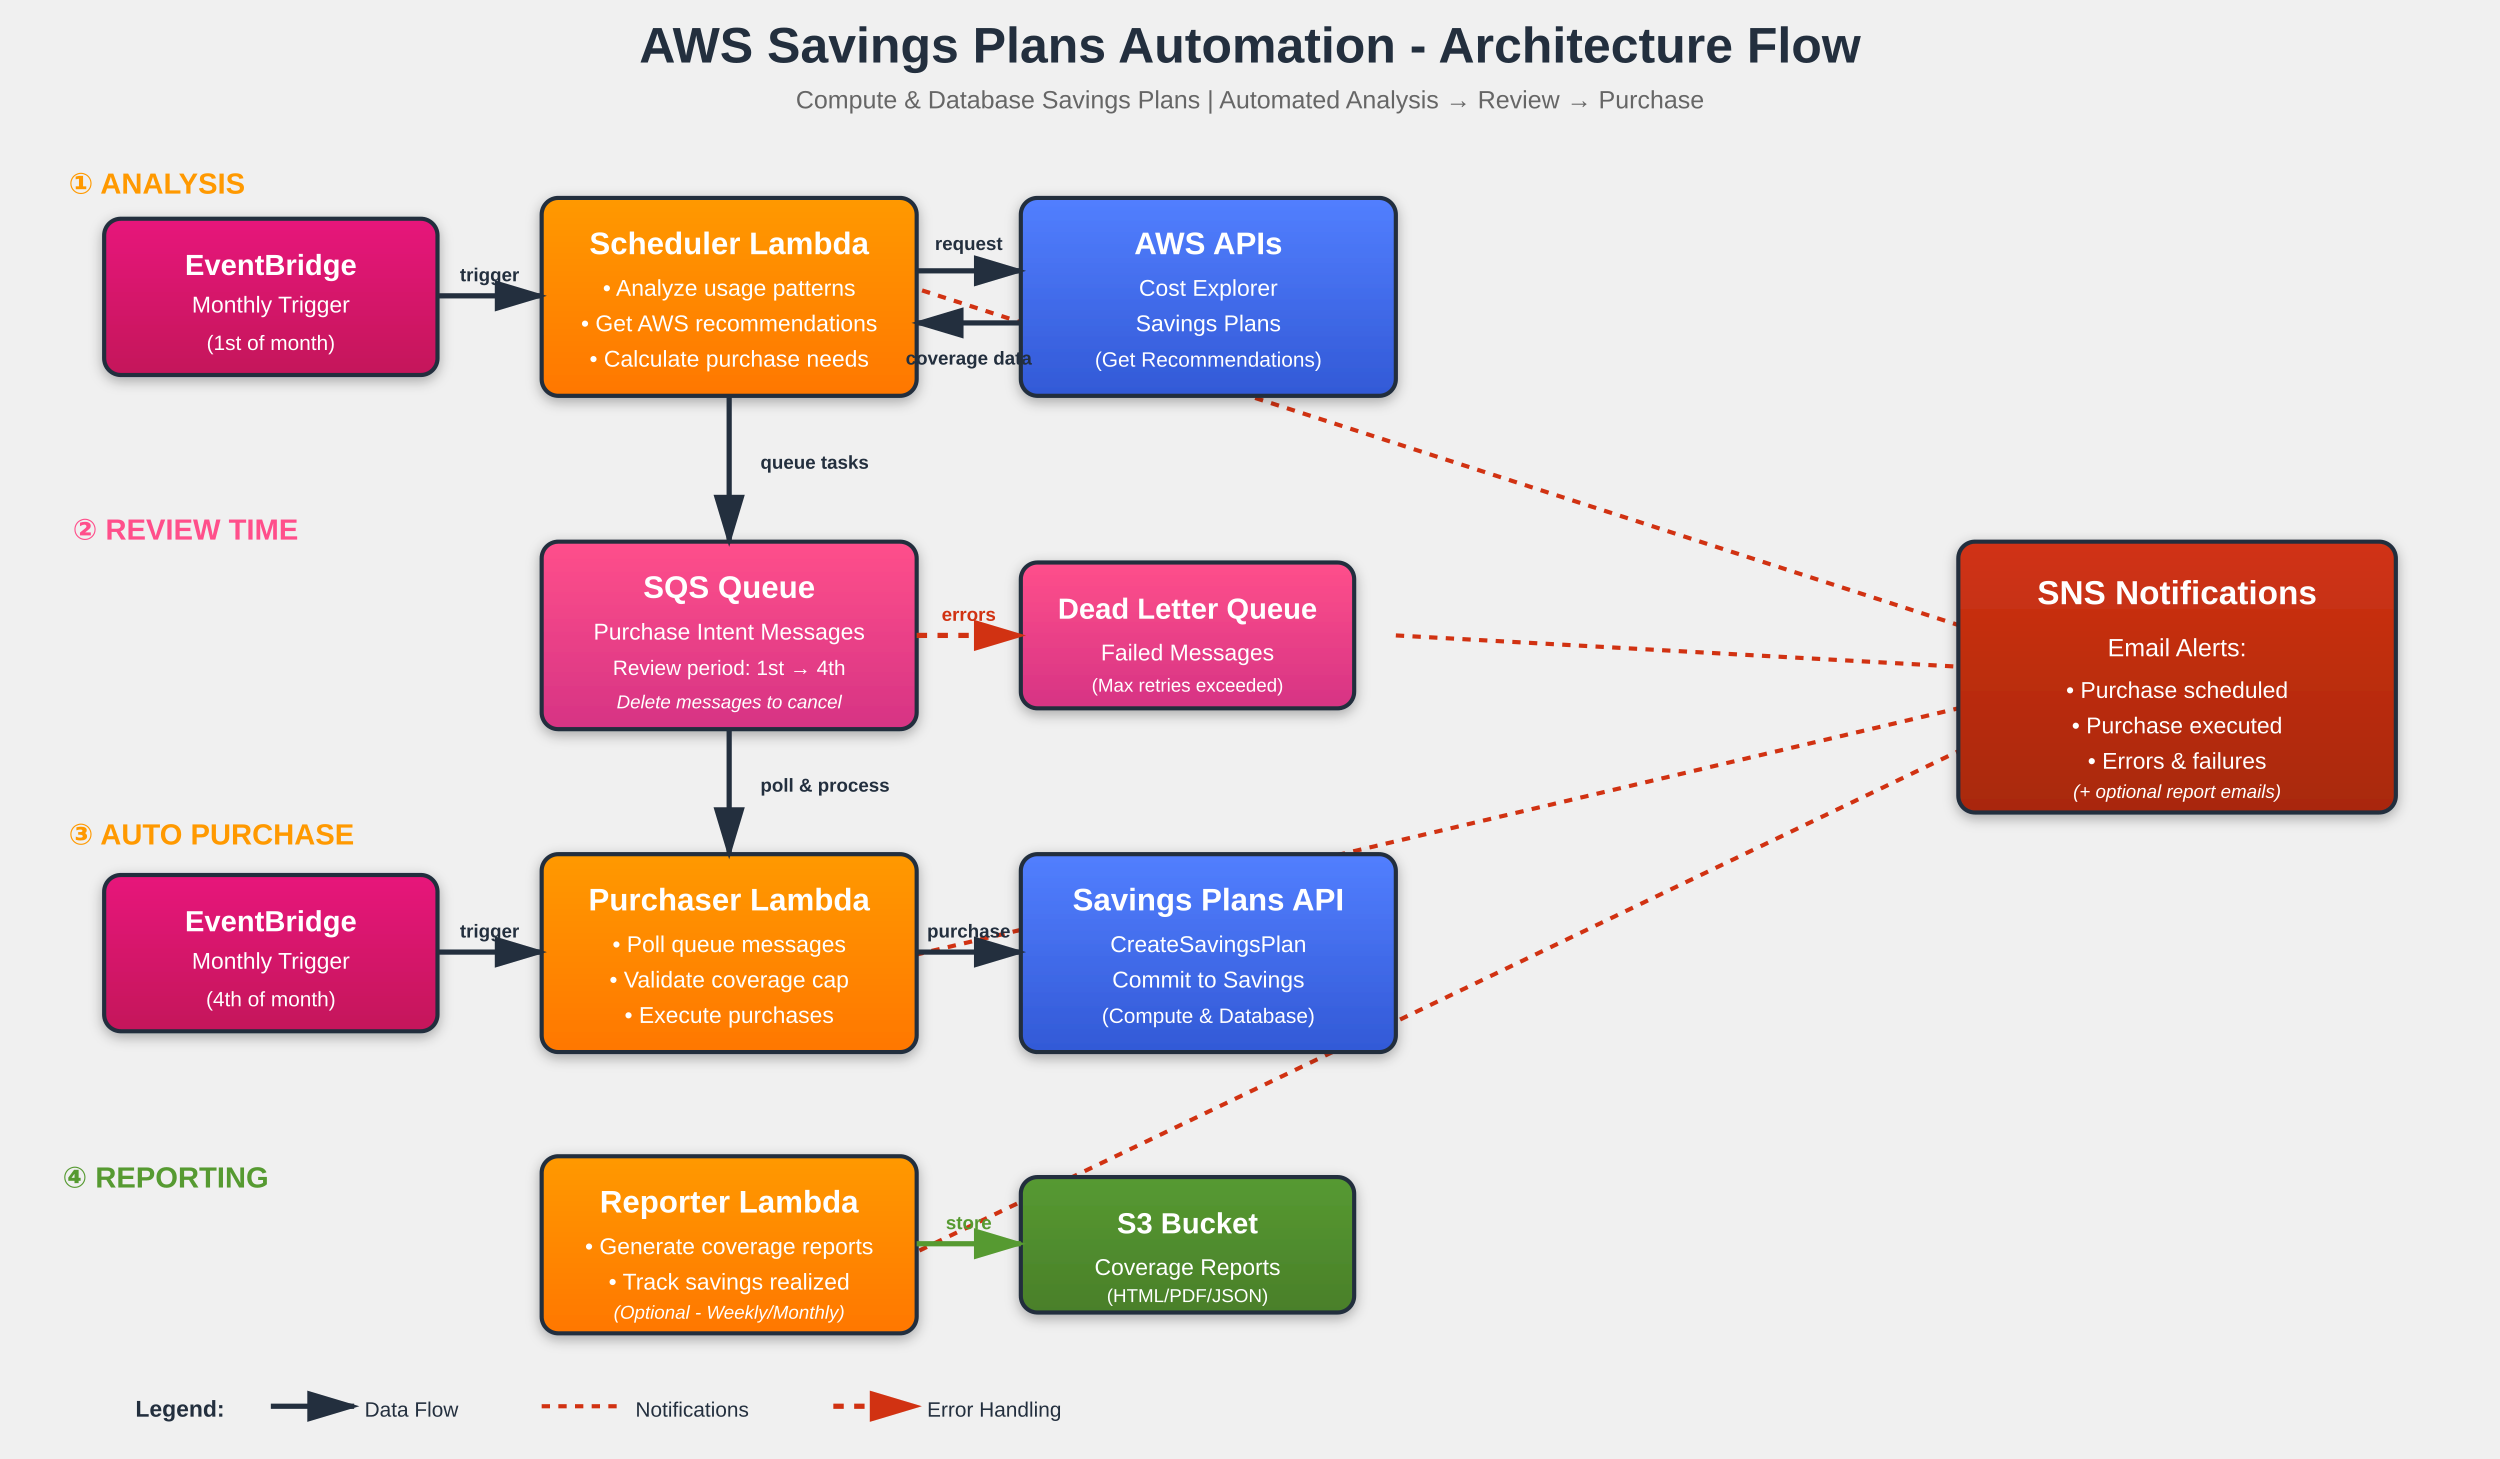
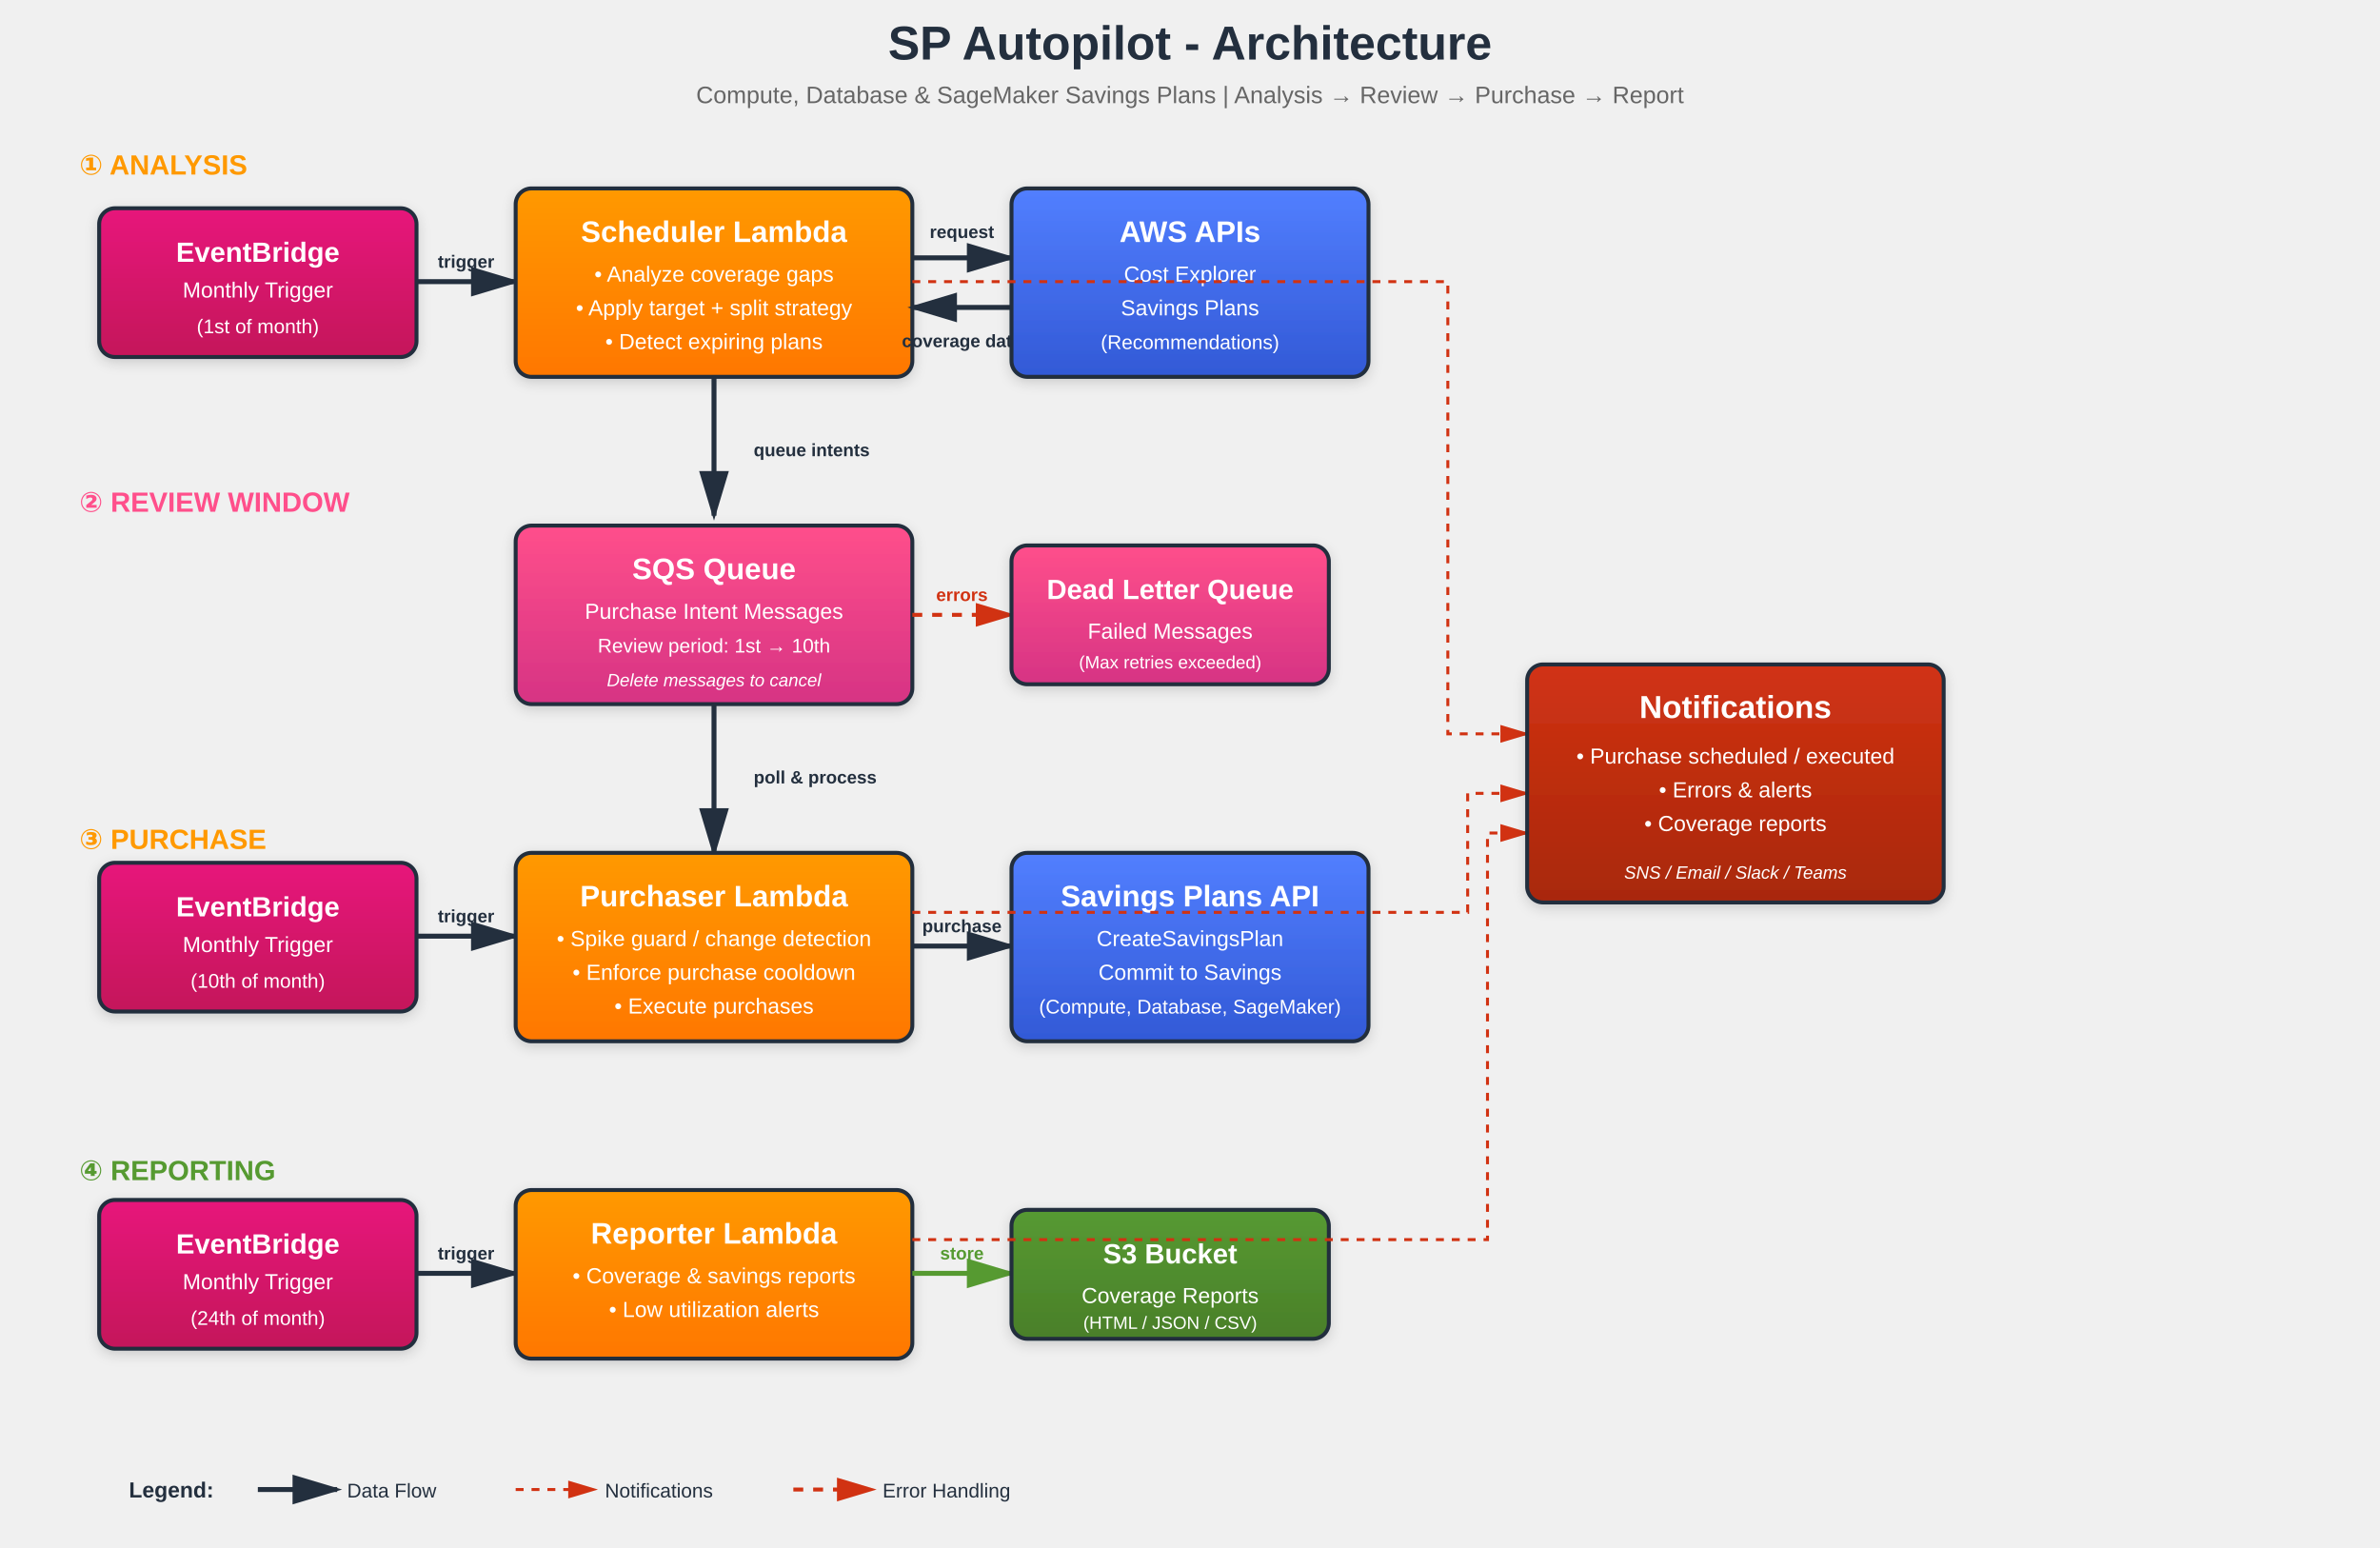
- <svg xmlns="http://www.w3.org/2000/svg" xmlns:ns1="https://boxy-svg.com" width="1200" height="700">
+ <svg xmlns="http://www.w3.org/2000/svg" width="1200" height="780">
  <defs>
    <linearGradient id="lambdaGrad" x1="0%" y1="0%" x2="0%" y2="100%">
      <stop offset="0" style="stop-color:#FF9900;stop-opacity:1" />
      <stop offset="1" style="stop-color:#FF7700;stop-opacity:1" />
    </linearGradient>
    <linearGradient id="sqsGrad" x1="0%" y1="0%" x2="0%" y2="100%">
      <stop offset="0" style="stop-color:#FF4F8B;stop-opacity:1" />
      <stop offset="1" style="stop-color:#D63384;stop-opacity:1" />
    </linearGradient>
    <linearGradient id="eventBridgeGrad" x1="0%" y1="0%" x2="0%" y2="100%">
      <stop offset="0" style="stop-color:#E7157B;stop-opacity:1" />
      <stop offset="1" style="stop-color:#C4135A;stop-opacity:1" />
    </linearGradient>
    <linearGradient id="apiGrad" x1="0%" y1="0%" x2="0%" y2="100%">
      <stop offset="0" style="stop-color:#527FFF;stop-opacity:1" />
      <stop offset="1" style="stop-color:#3259D6;stop-opacity:1" />
    </linearGradient>
    <linearGradient id="snsGrad" x1="0%" y1="0%" x2="0%" y2="100%">
      <stop offset="0" style="stop-color:#D13212;stop-opacity:1" />
      <stop offset="1" style="stop-color:#A82810;stop-opacity:1" />
    </linearGradient>
    <linearGradient id="s3Grad" x1="0%" y1="0%" x2="0%" y2="100%">
      <stop offset="0" style="stop-color:#569A31;stop-opacity:1" />
      <stop offset="1" style="stop-color:#4A7F2A;stop-opacity:1" />
    </linearGradient>
    <filter id="shadow" x="-50%" y="-50%" width="200%" height="200%">
-       <feDropShadow dx="0" dy="2" stdDeviation="3" flood-opacity="0.3" />
+       <feDropShadow dx="0" dy="2" stdDeviation="3" flood-opacity="0.15" />
    </filter>
    <marker id="arrowhead" markerWidth="10" markerHeight="10" refX="9" refY="3" orient="auto">
      <polygon points="0 0, 10 3, 0 6" fill="#232F3E" />
    </marker>
    <marker id="arrowheadRed" markerWidth="10" markerHeight="10" refX="9" refY="3" orient="auto">
      <polygon points="0 0, 10 3, 0 6" fill="#D13212" />
    </marker>
+     <marker id="arrowheadNotif" markerWidth="10" markerHeight="10" refX="9" refY="3" orient="auto">
+       <polygon points="0 0, 10 3, 0 6" fill="#D13212" />
+     </marker>
    <marker id="arrowheadGreen" markerWidth="10" markerHeight="10" refX="9" refY="3" orient="auto">
      <polygon points="0 0, 10 3, 0 6" fill="#569A31" />
    </marker>
-     <ns1:export>
-       <ns1:file format="svg" path="Sans titre.svg" />
-     </ns1:export>
  </defs>
-   <text x="600" y="30" text-anchor="middle" font-family="Arial, sans-serif" font-size="24" font-weight="bold" fill="#232F3E" style="white-space: pre;">
-     AWS Savings Plans Automation - Architecture Flow
-   </text>
-   <text x="600" y="52" text-anchor="middle" font-family="Arial, sans-serif" font-size="12" fill="#666" style="white-space: pre;">
-     Compute &amp; Database Savings Plans | Automated Analysis → Review → Purchase
-   </text>
-   <text x="30" y="90" font-family="Arial, sans-serif" font-size="14" font-weight="bold" fill="#FF9900" style="white-space: pre;" transform="matrix(1, 0, 0, 1, -1.95122, -11.05692)">
-     <tspan x="30" dy="1em">​</tspan>    ① ANALYSIS<tspan x="30" dy="1em">​</tspan>
-   </text>
+   <text x="600" y="30" text-anchor="middle" font-family="Arial, sans-serif" font-size="24" font-weight="bold" fill="#232F3E">SP Autopilot - Architecture</text>
+   <text x="600" y="52" text-anchor="middle" font-family="Arial, sans-serif" font-size="12" fill="#666">Compute, Database &amp; SageMaker Savings Plans | Analysis → Review → Purchase → Report</text>
+   <text x="40" y="88" font-family="Arial, sans-serif" font-size="14" font-weight="bold" fill="#FF9900">① ANALYSIS</text>
  <rect x="50" y="105" width="160" height="75" rx="8" fill="url(#eventBridgeGrad)" stroke="#232F3E" stroke-width="2" filter="url(#shadow)" />
-   <text x="130" y="132" text-anchor="middle" font-family="Arial, sans-serif" font-size="14" font-weight="bold" fill="white" style="white-space: pre;">EventBridge</text>
-   <text x="130" y="150" text-anchor="middle" font-family="Arial, sans-serif" font-size="11" fill="white" style="white-space: pre;">Monthly Trigger</text>
-   <text x="130" y="168" text-anchor="middle" font-family="Arial, sans-serif" font-size="10" fill="white" style="white-space: pre;">(1st of month)</text>
-   <rect x="260" y="95" width="180" height="95" rx="8" fill="url(#lambdaGrad)" stroke="#232F3E" stroke-width="2" filter="url(#shadow)" />
-   <text x="350" y="122" text-anchor="middle" font-family="Arial, sans-serif" font-size="15" font-weight="bold" fill="white" style="white-space: pre;">Scheduler Lambda</text>
-   <text x="350" y="142" text-anchor="middle" font-family="Arial, sans-serif" font-size="11" fill="white" style="white-space: pre;">• Analyze usage patterns</text>
-   <text x="350" y="159" text-anchor="middle" font-family="Arial, sans-serif" font-size="11" fill="white" style="white-space: pre;">• Get AWS recommendations</text>
-   <text x="350" y="176" text-anchor="middle" font-family="Arial, sans-serif" font-size="11" fill="white" style="white-space: pre;">• Calculate purchase needs</text>
+   <text x="130" y="132" text-anchor="middle" font-family="Arial, sans-serif" font-size="14" font-weight="bold" fill="white">EventBridge</text>
+   <text x="130" y="150" text-anchor="middle" font-family="Arial, sans-serif" font-size="11" fill="white">Monthly Trigger</text>
+   <text x="130" y="168" text-anchor="middle" font-family="Arial, sans-serif" font-size="10" fill="white">(1st of month)</text>
  <line x1="210" y1="142" x2="260" y2="142" stroke="#232F3E" stroke-width="2.5" marker-end="url(#arrowhead)" />
-   <text x="235" y="135" text-anchor="middle" font-family="Arial, sans-serif" font-size="9" fill="#232F3E" font-weight="bold" style="white-space: pre;">trigger</text>
-   <line x1="442.602" y1="139.398" x2="940" y2="300" stroke="#D13212" stroke-width="2" stroke-dasharray="4,4" style="" />
-   <rect x="490" y="95" width="180" height="95" rx="8" fill="url(#apiGrad)" stroke="#232F3E" stroke-width="2" filter="url(#shadow)" />
-   <text x="580" y="122" text-anchor="middle" font-family="Arial, sans-serif" font-size="15" font-weight="bold" fill="white" style="white-space: pre;">AWS APIs</text>
-   <text x="580" y="142" text-anchor="middle" font-family="Arial, sans-serif" font-size="11" fill="white" style="white-space: pre;">Cost Explorer</text>
-   <text x="580" y="159" text-anchor="middle" font-family="Arial, sans-serif" font-size="11" fill="white" style="white-space: pre;">Savings Plans</text>
-   <text x="580" y="176" text-anchor="middle" font-family="Arial, sans-serif" font-size="10" fill="white" style="white-space: pre;">(Get Recommendations)</text>
-   <line x1="440" y1="130" x2="490" y2="130" stroke="#232F3E" stroke-width="2.5" marker-end="url(#arrowhead)" />
-   <text x="465" y="120" text-anchor="middle" font-family="Arial, sans-serif" font-size="9" fill="#232F3E" font-weight="bold" style="white-space: pre;">request</text>
-   <line x1="490" y1="155" x2="440" y2="155" stroke="#232F3E" stroke-width="2.5" marker-end="url(#arrowhead)" />
-   <text x="465" y="175" text-anchor="middle" font-family="Arial, sans-serif" font-size="9" fill="#232F3E" font-weight="bold" style="white-space: pre;">coverage data</text>
-   <text x="30" y="245" font-family="Arial, sans-serif" font-size="14" font-weight="bold" fill="#FF4F8B" style="white-space: pre;">
-     <tspan x="30" dy="1em">​</tspan>    ② REVIEW TIME<tspan x="30" dy="1em">​</tspan>
-   </text>
-   <line x1="441.301" y1="600.251" x2="942.602" y2="359.349" stroke="#D13212" stroke-width="2" stroke-dasharray="4,4" style="" />
-   <line x1="439.35" y1="458.301" x2="940" y2="340" stroke="#D13212" stroke-width="2" stroke-dasharray="4,4" style="" />
-   <rect x="260" y="260" width="180" height="90" rx="8" fill="url(#sqsGrad)" stroke="#232F3E" stroke-width="2" filter="url(#shadow)" />
-   <text x="350" y="287" text-anchor="middle" font-family="Arial, sans-serif" font-size="15" font-weight="bold" fill="white" style="white-space: pre;">SQS Queue</text>
-   <text x="350" y="307" text-anchor="middle" font-family="Arial, sans-serif" font-size="11" fill="white" style="white-space: pre;">Purchase Intent Messages</text>
-   <text x="350" y="324" text-anchor="middle" font-family="Arial, sans-serif" font-size="10" fill="white" style="white-space: pre;">Review period: 1st → 4th</text>
-   <text x="350" y="340" text-anchor="middle" font-family="Arial, sans-serif" font-size="9" font-style="italic" fill="white" style="white-space: pre;">Delete messages to cancel</text>
-   <line x1="350" y1="190" x2="350" y2="260" stroke="#232F3E" stroke-width="2.5" marker-end="url(#arrowhead)" />
-   <text x="365" y="225" font-family="Arial, sans-serif" font-size="9" fill="#232F3E" font-weight="bold" style="white-space: pre;">queue tasks</text>
-   <rect x="490" y="270" width="160" height="70" rx="8" fill="url(#sqsGrad)" stroke="#232F3E" stroke-width="2" filter="url(#shadow)" />
-   <text x="570" y="297" text-anchor="middle" font-family="Arial, sans-serif" font-size="14" font-weight="bold" fill="white" style="white-space: pre;">Dead Letter Queue</text>
-   <text x="570" y="317" text-anchor="middle" font-family="Arial, sans-serif" font-size="11" fill="white" style="white-space: pre;">Failed Messages</text>
-   <text x="570" y="332" text-anchor="middle" font-family="Arial, sans-serif" font-size="9" fill="white" style="white-space: pre;">(Max retries exceeded)</text>
-   <line x1="440" y1="305" x2="490" y2="305" stroke="#D13212" stroke-width="2.5" marker-end="url(#arrowheadRed)" stroke-dasharray="5,5" />
-   <text x="465" y="298" text-anchor="middle" font-family="Arial, sans-serif" font-size="9" fill="#D13212" font-weight="bold" style="white-space: pre;">errors</text>
-   <text x="30" y="405" font-family="Arial, sans-serif" font-size="14" font-weight="bold" fill="#FF9900" style="white-space: pre;" transform="matrix(1, 0, 0, 1, -1.95122, -13.65854)">
-     <tspan x="30" dy="1em">​</tspan>    ③ AUTO PURCHASE<tspan x="30" dy="1em">​</tspan>
-   </text>
-   <rect x="50" y="420" width="160" height="75" rx="8" fill="url(#eventBridgeGrad)" stroke="#232F3E" stroke-width="2" filter="url(#shadow)" />
-   <text x="130" y="447" text-anchor="middle" font-family="Arial, sans-serif" font-size="14" font-weight="bold" fill="white" style="white-space: pre;">EventBridge</text>
-   <text x="130" y="465" text-anchor="middle" font-family="Arial, sans-serif" font-size="11" fill="white" style="white-space: pre;">Monthly Trigger</text>
-   <text x="130" y="483" text-anchor="middle" font-family="Arial, sans-serif" font-size="10" fill="white" style="white-space: pre;">(4th of month)</text>
-   <rect x="260" y="410" width="180" height="95" rx="8" fill="url(#lambdaGrad)" stroke="#232F3E" stroke-width="2" filter="url(#shadow)" />
-   <text x="350" y="437" text-anchor="middle" font-family="Arial, sans-serif" font-size="15" font-weight="bold" fill="white" style="white-space: pre;">Purchaser Lambda</text>
-   <text x="350" y="457" text-anchor="middle" font-family="Arial, sans-serif" font-size="11" fill="white" style="white-space: pre;">• Poll queue messages</text>
-   <text x="350" y="474" text-anchor="middle" font-family="Arial, sans-serif" font-size="11" fill="white" style="white-space: pre;">• Validate coverage cap</text>
-   <text x="350" y="491" text-anchor="middle" font-family="Arial, sans-serif" font-size="11" fill="white" style="white-space: pre;">• Execute purchases</text>
-   <line x1="210" y1="457" x2="260" y2="457" stroke="#232F3E" stroke-width="2.5" marker-end="url(#arrowhead)" />
-   <text x="235" y="450" text-anchor="middle" font-family="Arial, sans-serif" font-size="9" fill="#232F3E" font-weight="bold" style="white-space: pre;">trigger</text>
-   <line x1="350" y1="350" x2="350" y2="410" stroke="#232F3E" stroke-width="2.5" marker-end="url(#arrowhead)" />
-   <text x="365" y="380" font-family="Arial, sans-serif" font-size="9" fill="#232F3E" font-weight="bold" style="white-space: pre;">poll &amp; process</text>
-   <rect x="490" y="410" width="180" height="95" rx="8" fill="url(#apiGrad)" stroke="#232F3E" stroke-width="2" filter="url(#shadow)" />
-   <text x="580" y="437" text-anchor="middle" font-family="Arial, sans-serif" font-size="15" font-weight="bold" fill="white" style="white-space: pre;">Savings Plans API</text>
-   <text x="580" y="457" text-anchor="middle" font-family="Arial, sans-serif" font-size="11" fill="white" style="white-space: pre;">CreateSavingsPlan</text>
-   <text x="580" y="474" text-anchor="middle" font-family="Arial, sans-serif" font-size="11" fill="white" style="white-space: pre;">Commit to Savings</text>
-   <text x="580" y="491" text-anchor="middle" font-family="Arial, sans-serif" font-size="10" fill="white" style="white-space: pre;">(Compute &amp; Database)</text>
-   <line x1="440" y1="457" x2="490" y2="457" stroke="#232F3E" stroke-width="2.5" marker-end="url(#arrowhead)" />
-   <text x="465" y="450" text-anchor="middle" font-family="Arial, sans-serif" font-size="9" fill="#232F3E" font-weight="bold" style="white-space: pre;">purchase</text>
-   <text x="30" y="570" font-family="Arial, sans-serif" font-size="14" font-weight="bold" fill="#569A31" style="white-space: pre;">
-     ④ REPORTING
-   </text>
-   <rect x="260" y="555" width="180" height="85" rx="8" fill="url(#lambdaGrad)" stroke="#232F3E" stroke-width="2" filter="url(#shadow)" />
-   <text x="350" y="582" text-anchor="middle" font-family="Arial, sans-serif" font-size="15" font-weight="bold" fill="white" style="white-space: pre;">Reporter Lambda</text>
-   <text x="350" y="602" text-anchor="middle" font-family="Arial, sans-serif" font-size="11" fill="white" style="white-space: pre;">• Generate coverage reports</text>
-   <text x="350" y="619" text-anchor="middle" font-family="Arial, sans-serif" font-size="11" fill="white" style="white-space: pre;">• Track savings realized</text>
-   <text x="350" y="633" text-anchor="middle" font-family="Arial, sans-serif" font-size="9" fill="white" font-style="italic" style="white-space: pre;">(Optional - Weekly/Monthly)</text>
-   <rect x="490" y="565" width="160" height="65" rx="8" fill="url(#s3Grad)" stroke="#232F3E" stroke-width="2" filter="url(#shadow)" />
-   <text x="570" y="592" text-anchor="middle" font-family="Arial, sans-serif" font-size="14" font-weight="bold" fill="white" style="white-space: pre;">S3 Bucket</text>
-   <text x="570" y="612" text-anchor="middle" font-family="Arial, sans-serif" font-size="11" fill="white" style="white-space: pre;">Coverage Reports</text>
-   <text x="570" y="625" text-anchor="middle" font-family="Arial, sans-serif" font-size="9" fill="white" style="white-space: pre;">(HTML/PDF/JSON)</text>
-   <line x1="440" y1="597" x2="490" y2="597" stroke="#569A31" stroke-width="2.5" marker-end="url(#arrowheadGreen)" />
-   <text x="465" y="590" text-anchor="middle" font-family="Arial, sans-serif" font-size="9" fill="#569A31" font-weight="bold" style="white-space: pre;">store</text>
-   <rect x="940" y="260" width="210" height="130" rx="8" fill="url(#snsGrad)" stroke="#232F3E" stroke-width="2" filter="url(#shadow)" />
-   <text x="1045" y="290" text-anchor="middle" font-family="Arial, sans-serif" font-size="16" font-weight="bold" fill="white" style="white-space: pre;">SNS Notifications</text>
-   <text x="1045" y="315" text-anchor="middle" font-family="Arial, sans-serif" font-size="12" fill="white" style="white-space: pre;">Email Alerts:</text>
-   <text x="1045" y="335" text-anchor="middle" font-family="Arial, sans-serif" font-size="11" fill="white" style="white-space: pre;">• Purchase scheduled</text>
-   <text x="1045" y="352" text-anchor="middle" font-family="Arial, sans-serif" font-size="11" fill="white" style="white-space: pre;">• Purchase executed</text>
-   <text x="1045" y="369" text-anchor="middle" font-family="Arial, sans-serif" font-size="11" fill="white" style="white-space: pre;">• Errors &amp; failures</text>
-   <text x="1045" y="383" text-anchor="middle" font-family="Arial, sans-serif" font-size="9" fill="white" font-style="italic" style="white-space: pre;">(+ optional report emails)</text>
-   <line x1="670" y1="305" x2="940" y2="320" stroke="#D13212" stroke-width="2" stroke-dasharray="4,4" />
-   <text x="65" y="680" font-family="Arial, sans-serif" font-size="11" font-weight="bold" fill="#232F3E" style="white-space: pre;">Legend:</text>
-   <line x1="130" y1="675" x2="170" y2="675" stroke="#232F3E" stroke-width="2.5" marker-end="url(#arrowhead)" />
-   <text x="175" y="680" font-family="Arial, sans-serif" font-size="10" fill="#232F3E" style="white-space: pre;">Data Flow</text>
-   <line x1="260" y1="675" x2="300" y2="675" stroke="#D13212" stroke-width="2" stroke-dasharray="4,4" />
-   <text x="305" y="680" font-family="Arial, sans-serif" font-size="10" fill="#232F3E" style="white-space: pre;">Notifications</text>
-   <line x1="400" y1="675" x2="440" y2="675" stroke="#D13212" stroke-width="2.5" stroke-dasharray="5,5" marker-end="url(#arrowheadRed)" />
-   <text x="445" y="680" font-family="Arial, sans-serif" font-size="10" fill="#232F3E" style="white-space: pre;">Error Handling</text>
+   <text x="235" y="135" text-anchor="middle" font-family="Arial, sans-serif" font-size="9" fill="#232F3E" font-weight="bold">trigger</text>
+   <rect x="260" y="95" width="200" height="95" rx="8" fill="url(#lambdaGrad)" stroke="#232F3E" stroke-width="2" filter="url(#shadow)" />
+   <text x="360" y="122" text-anchor="middle" font-family="Arial, sans-serif" font-size="15" font-weight="bold" fill="white">Scheduler Lambda</text>
+   <text x="360" y="142" text-anchor="middle" font-family="Arial, sans-serif" font-size="11" fill="white">• Analyze coverage gaps</text>
+   <text x="360" y="159" text-anchor="middle" font-family="Arial, sans-serif" font-size="11" fill="white">• Apply target + split strategy</text>
+   <text x="360" y="176" text-anchor="middle" font-family="Arial, sans-serif" font-size="11" fill="white">• Detect expiring plans</text>
+   <line x1="460" y1="130" x2="510" y2="130" stroke="#232F3E" stroke-width="2.5" marker-end="url(#arrowhead)" />
+   <text x="485" y="120" text-anchor="middle" font-family="Arial, sans-serif" font-size="9" fill="#232F3E" font-weight="bold">request</text>
+   <line x1="510" y1="155" x2="460" y2="155" stroke="#232F3E" stroke-width="2.5" marker-end="url(#arrowhead)" />
+   <text x="485" y="175" text-anchor="middle" font-family="Arial, sans-serif" font-size="9" fill="#232F3E" font-weight="bold">coverage data</text>
+   <rect x="510" y="95" width="180" height="95" rx="8" fill="url(#apiGrad)" stroke="#232F3E" stroke-width="2" filter="url(#shadow)" />
+   <text x="600" y="122" text-anchor="middle" font-family="Arial, sans-serif" font-size="15" font-weight="bold" fill="white">AWS APIs</text>
+   <text x="600" y="142" text-anchor="middle" font-family="Arial, sans-serif" font-size="11" fill="white">Cost Explorer</text>
+   <text x="600" y="159" text-anchor="middle" font-family="Arial, sans-serif" font-size="11" fill="white">Savings Plans</text>
+   <text x="600" y="176" text-anchor="middle" font-family="Arial, sans-serif" font-size="10" fill="white">(Recommendations)</text>
+   <polyline points="460,142 730,142 730,370 770,370" stroke="#D13212" stroke-width="1.5" stroke-dasharray="4,4" fill="none" marker-end="url(#arrowheadNotif)" />
+   <line x1="360" y1="190" x2="360" y2="260" stroke="#232F3E" stroke-width="2.5" marker-end="url(#arrowhead)" />
+   <text x="380" y="230" font-family="Arial, sans-serif" font-size="9" fill="#232F3E" font-weight="bold">queue intents</text>
+   <text x="40" y="258" font-family="Arial, sans-serif" font-size="14" font-weight="bold" fill="#FF4F8B">② REVIEW WINDOW</text>
+   <rect x="260" y="265" width="200" height="90" rx="8" fill="url(#sqsGrad)" stroke="#232F3E" stroke-width="2" filter="url(#shadow)" />
+   <text x="360" y="292" text-anchor="middle" font-family="Arial, sans-serif" font-size="15" font-weight="bold" fill="white">SQS Queue</text>
+   <text x="360" y="312" text-anchor="middle" font-family="Arial, sans-serif" font-size="11" fill="white">Purchase Intent Messages</text>
+   <text x="360" y="329" text-anchor="middle" font-family="Arial, sans-serif" font-size="10" fill="white">Review period: 1st → 10th</text>
+   <text x="360" y="346" text-anchor="middle" font-family="Arial, sans-serif" font-size="9" font-style="italic" fill="white">Delete messages to cancel</text>
+   <line x1="460" y1="310" x2="510" y2="310" stroke="#D13212" stroke-width="2" marker-end="url(#arrowheadRed)" stroke-dasharray="5,5" />
+   <text x="485" y="303" text-anchor="middle" font-family="Arial, sans-serif" font-size="9" fill="#D13212" font-weight="bold">errors</text>
+   <rect x="510" y="275" width="160" height="70" rx="8" fill="url(#sqsGrad)" stroke="#232F3E" stroke-width="2" filter="url(#shadow)" />
+   <text x="590" y="302" text-anchor="middle" font-family="Arial, sans-serif" font-size="14" font-weight="bold" fill="white">Dead Letter Queue</text>
+   <text x="590" y="322" text-anchor="middle" font-family="Arial, sans-serif" font-size="11" fill="white">Failed Messages</text>
+   <text x="590" y="337" text-anchor="middle" font-family="Arial, sans-serif" font-size="9" fill="white">(Max retries exceeded)</text>
+   <line x1="360" y1="355" x2="360" y2="430" stroke="#232F3E" stroke-width="2.5" marker-end="url(#arrowhead)" />
+   <text x="380" y="395" font-family="Arial, sans-serif" font-size="9" fill="#232F3E" font-weight="bold">poll &amp; process</text>
+   <text x="40" y="428" font-family="Arial, sans-serif" font-size="14" font-weight="bold" fill="#FF9900">③ PURCHASE</text>
+   <rect x="50" y="435" width="160" height="75" rx="8" fill="url(#eventBridgeGrad)" stroke="#232F3E" stroke-width="2" filter="url(#shadow)" />
+   <text x="130" y="462" text-anchor="middle" font-family="Arial, sans-serif" font-size="14" font-weight="bold" fill="white">EventBridge</text>
+   <text x="130" y="480" text-anchor="middle" font-family="Arial, sans-serif" font-size="11" fill="white">Monthly Trigger</text>
+   <text x="130" y="498" text-anchor="middle" font-family="Arial, sans-serif" font-size="10" fill="white">(10th of month)</text>
+   <line x1="210" y1="472" x2="260" y2="472" stroke="#232F3E" stroke-width="2.5" marker-end="url(#arrowhead)" />
+   <text x="235" y="465" text-anchor="middle" font-family="Arial, sans-serif" font-size="9" fill="#232F3E" font-weight="bold">trigger</text>
+   <rect x="260" y="430" width="200" height="95" rx="8" fill="url(#lambdaGrad)" stroke="#232F3E" stroke-width="2" filter="url(#shadow)" />
+   <text x="360" y="457" text-anchor="middle" font-family="Arial, sans-serif" font-size="15" font-weight="bold" fill="white">Purchaser Lambda</text>
+   <text x="360" y="477" text-anchor="middle" font-family="Arial, sans-serif" font-size="11" fill="white">• Spike guard / change detection</text>
+   <text x="360" y="494" text-anchor="middle" font-family="Arial, sans-serif" font-size="11" fill="white">• Enforce purchase cooldown</text>
+   <text x="360" y="511" text-anchor="middle" font-family="Arial, sans-serif" font-size="11" fill="white">• Execute purchases</text>
+   <line x1="460" y1="477" x2="510" y2="477" stroke="#232F3E" stroke-width="2.5" marker-end="url(#arrowhead)" />
+   <text x="485" y="470" text-anchor="middle" font-family="Arial, sans-serif" font-size="9" fill="#232F3E" font-weight="bold">purchase</text>
+   <rect x="510" y="430" width="180" height="95" rx="8" fill="url(#apiGrad)" stroke="#232F3E" stroke-width="2" filter="url(#shadow)" />
+   <text x="600" y="457" text-anchor="middle" font-family="Arial, sans-serif" font-size="15" font-weight="bold" fill="white">Savings Plans API</text>
+   <text x="600" y="477" text-anchor="middle" font-family="Arial, sans-serif" font-size="11" fill="white">CreateSavingsPlan</text>
+   <text x="600" y="494" text-anchor="middle" font-family="Arial, sans-serif" font-size="11" fill="white">Commit to Savings</text>
+   <text x="600" y="511" text-anchor="middle" font-family="Arial, sans-serif" font-size="10" fill="white">(Compute, Database, SageMaker)</text>
+   <polyline points="460,460 740,460 740,400 770,400" stroke="#D13212" stroke-width="1.5" stroke-dasharray="4,4" fill="none" marker-end="url(#arrowheadNotif)" />
+   <text x="40" y="595" font-family="Arial, sans-serif" font-size="14" font-weight="bold" fill="#569A31">④ REPORTING</text>
+   <rect x="50" y="605" width="160" height="75" rx="8" fill="url(#eventBridgeGrad)" stroke="#232F3E" stroke-width="2" filter="url(#shadow)" />
+   <text x="130" y="632" text-anchor="middle" font-family="Arial, sans-serif" font-size="14" font-weight="bold" fill="white">EventBridge</text>
+   <text x="130" y="650" text-anchor="middle" font-family="Arial, sans-serif" font-size="11" fill="white">Monthly Trigger</text>
+   <text x="130" y="668" text-anchor="middle" font-family="Arial, sans-serif" font-size="10" fill="white">(24th of month)</text>
+   <line x1="210" y1="642" x2="260" y2="642" stroke="#232F3E" stroke-width="2.5" marker-end="url(#arrowhead)" />
+   <text x="235" y="635" text-anchor="middle" font-family="Arial, sans-serif" font-size="9" fill="#232F3E" font-weight="bold">trigger</text>
+   <rect x="260" y="600" width="200" height="85" rx="8" fill="url(#lambdaGrad)" stroke="#232F3E" stroke-width="2" filter="url(#shadow)" />
+   <text x="360" y="627" text-anchor="middle" font-family="Arial, sans-serif" font-size="15" font-weight="bold" fill="white">Reporter Lambda</text>
+   <text x="360" y="647" text-anchor="middle" font-family="Arial, sans-serif" font-size="11" fill="white">• Coverage &amp; savings reports</text>
+   <text x="360" y="664" text-anchor="middle" font-family="Arial, sans-serif" font-size="11" fill="white">• Low utilization alerts</text>
+   <line x1="460" y1="642" x2="510" y2="642" stroke="#569A31" stroke-width="2.5" marker-end="url(#arrowheadGreen)" />
+   <text x="485" y="635" text-anchor="middle" font-family="Arial, sans-serif" font-size="9" fill="#569A31" font-weight="bold">store</text>
+   <rect x="510" y="610" width="160" height="65" rx="8" fill="url(#s3Grad)" stroke="#232F3E" stroke-width="2" filter="url(#shadow)" />
+   <text x="590" y="637" text-anchor="middle" font-family="Arial, sans-serif" font-size="14" font-weight="bold" fill="white">S3 Bucket</text>
+   <text x="590" y="657" text-anchor="middle" font-family="Arial, sans-serif" font-size="11" fill="white">Coverage Reports</text>
+   <text x="590" y="670" text-anchor="middle" font-family="Arial, sans-serif" font-size="9" fill="white">(HTML / JSON / CSV)</text>
+   <polyline points="460,625 750,625 750,420 770,420" stroke="#D13212" stroke-width="1.5" stroke-dasharray="4,4" fill="none" marker-end="url(#arrowheadNotif)" />
+   <rect x="770" y="335" width="210" height="120" rx="8" fill="url(#snsGrad)" stroke="#232F3E" stroke-width="2" filter="url(#shadow)" />
+   <text x="875" y="362" text-anchor="middle" font-family="Arial, sans-serif" font-size="16" font-weight="bold" fill="white">Notifications</text>
+   <text x="875" y="385" text-anchor="middle" font-family="Arial, sans-serif" font-size="11" fill="white">• Purchase scheduled / executed</text>
+   <text x="875" y="402" text-anchor="middle" font-family="Arial, sans-serif" font-size="11" fill="white">• Errors &amp; alerts</text>
+   <text x="875" y="419" text-anchor="middle" font-family="Arial, sans-serif" font-size="11" fill="white">• Coverage reports</text>
+   <text x="875" y="443" text-anchor="middle" font-family="Arial, sans-serif" font-size="9" font-style="italic" fill="white">SNS / Email / Slack / Teams</text>
+   <text x="65" y="755" font-family="Arial, sans-serif" font-size="11" font-weight="bold" fill="#232F3E">Legend:</text>
+   <line x1="130" y1="751" x2="170" y2="751" stroke="#232F3E" stroke-width="2.5" marker-end="url(#arrowhead)" />
+   <text x="175" y="755" font-family="Arial, sans-serif" font-size="10" fill="#232F3E">Data Flow</text>
+   <line x1="260" y1="751" x2="300" y2="751" stroke="#D13212" stroke-width="1.5" stroke-dasharray="4,4" marker-end="url(#arrowheadNotif)" />
+   <text x="305" y="755" font-family="Arial, sans-serif" font-size="10" fill="#232F3E">Notifications</text>
+   <line x1="400" y1="751" x2="440" y2="751" stroke="#D13212" stroke-width="2" stroke-dasharray="5,5" marker-end="url(#arrowheadRed)" />
+   <text x="445" y="755" font-family="Arial, sans-serif" font-size="10" fill="#232F3E">Error Handling</text>
</svg>
